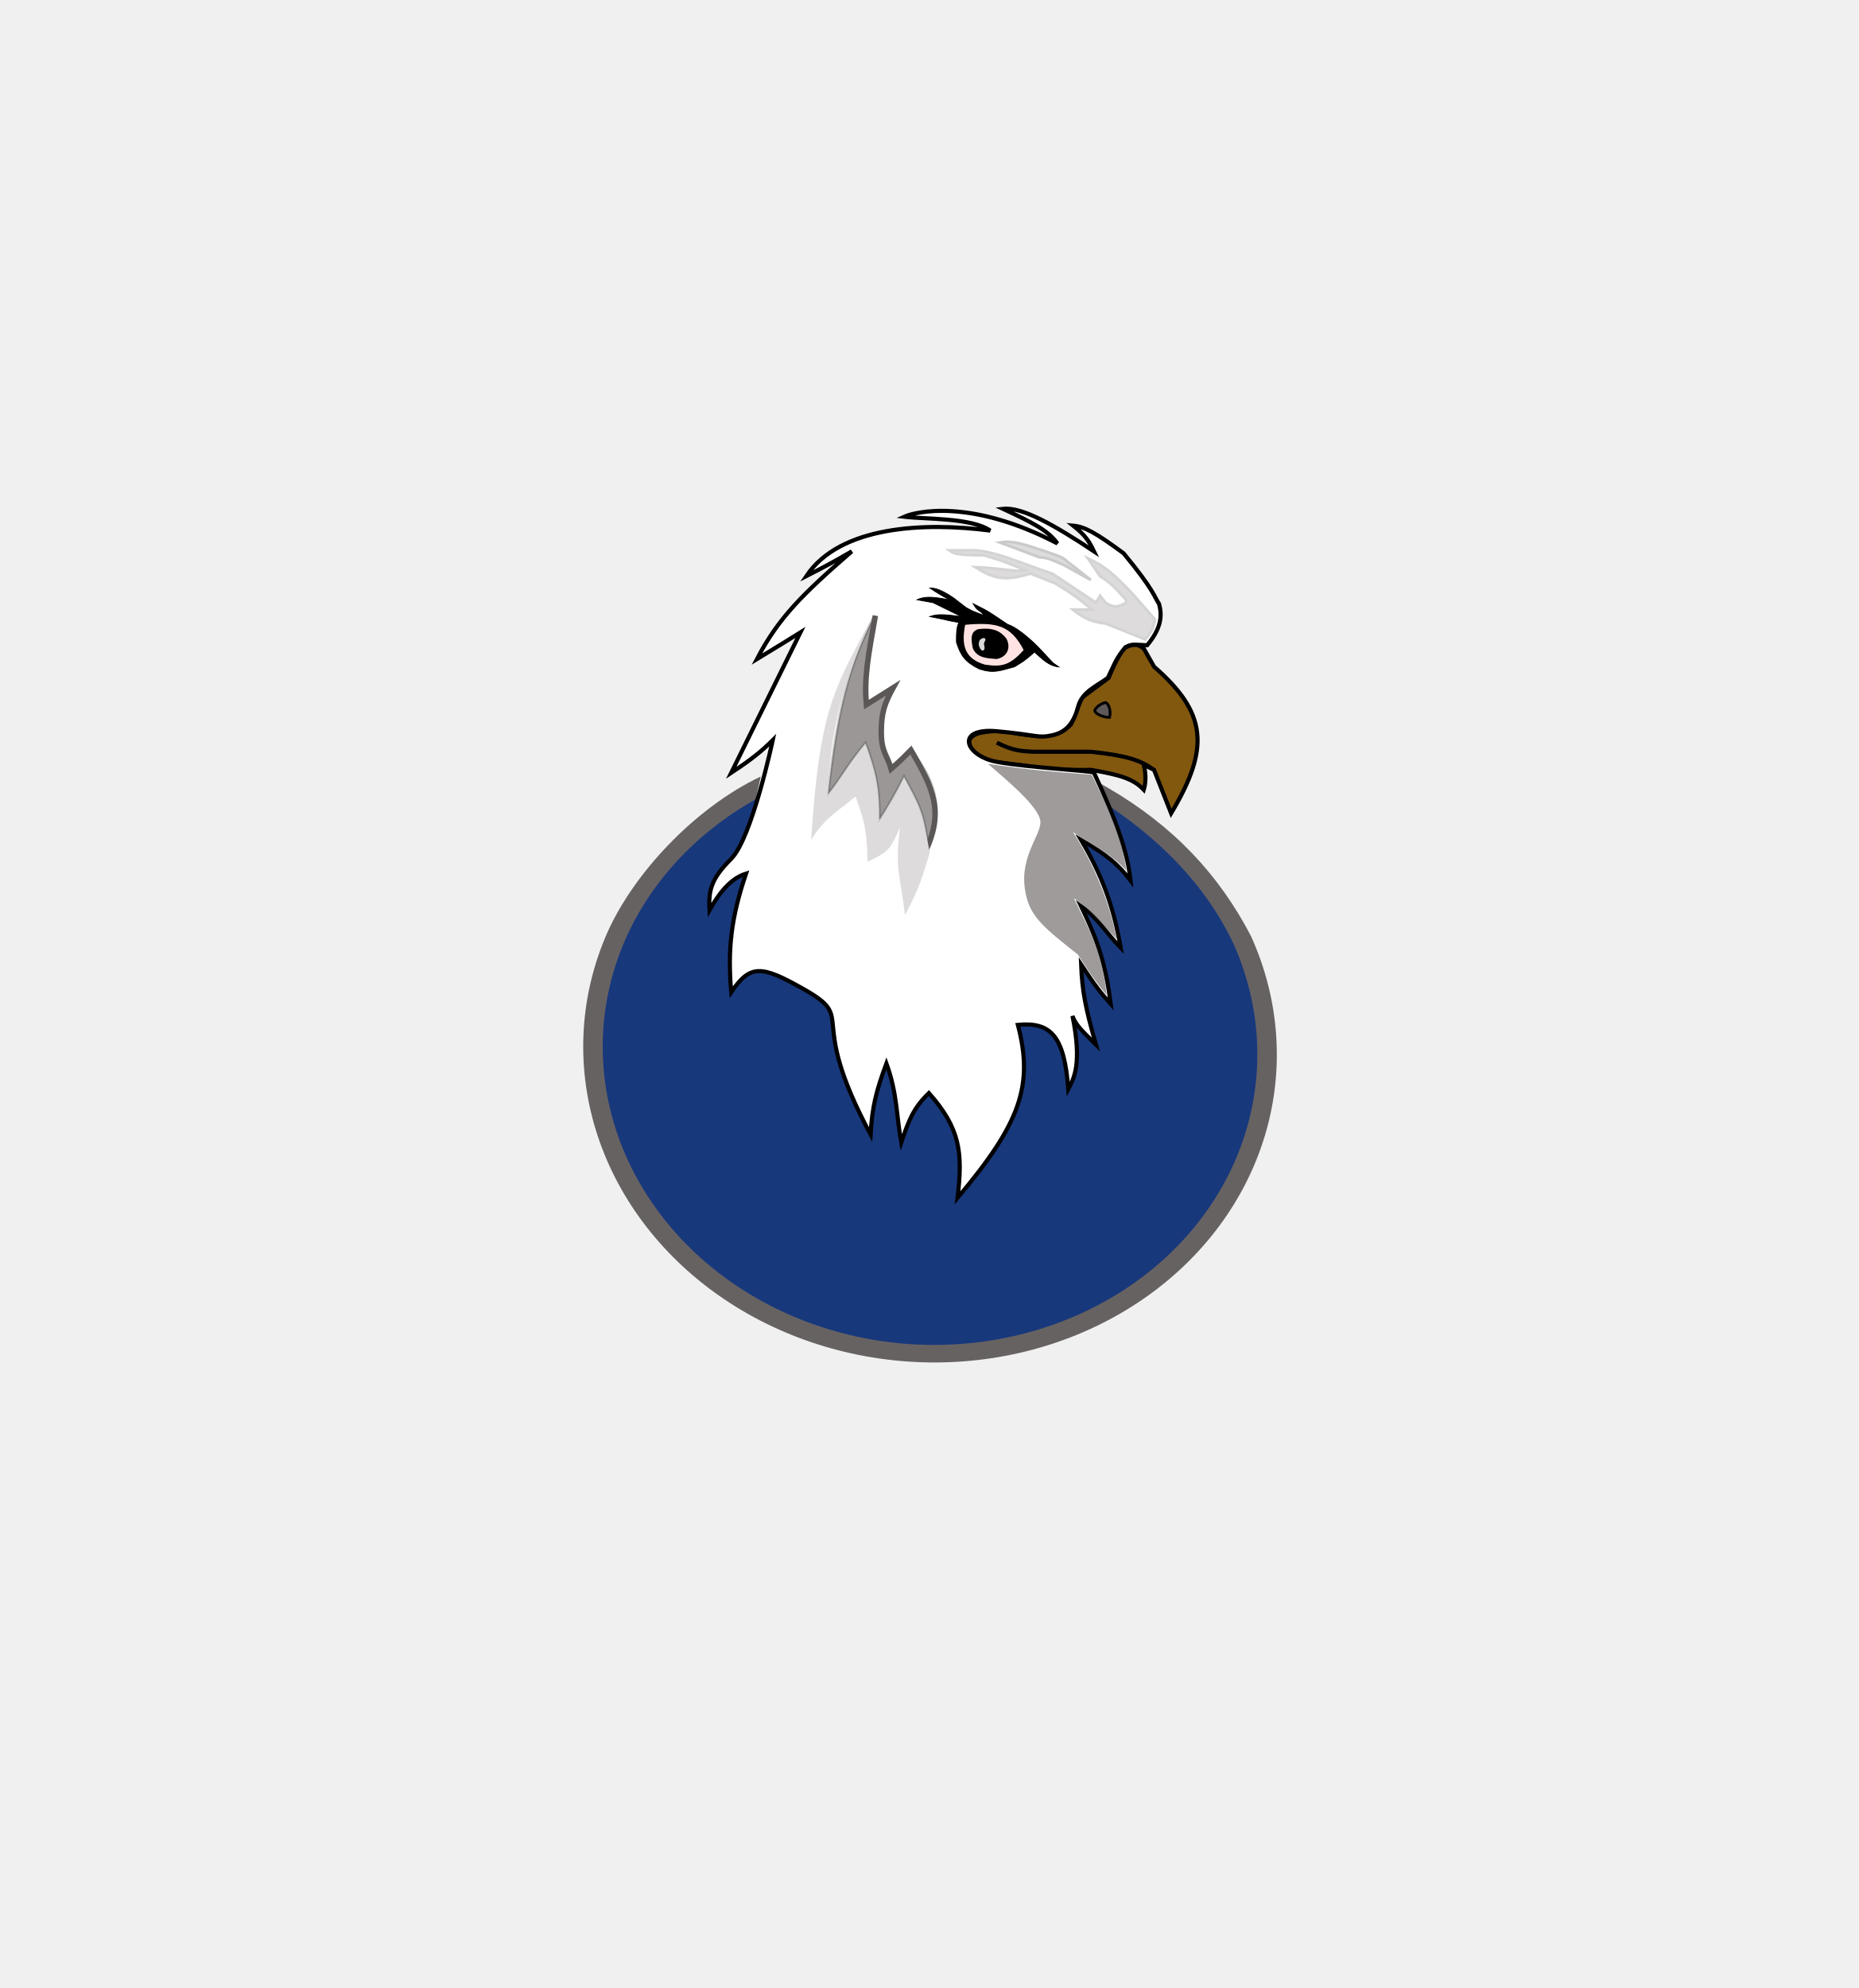
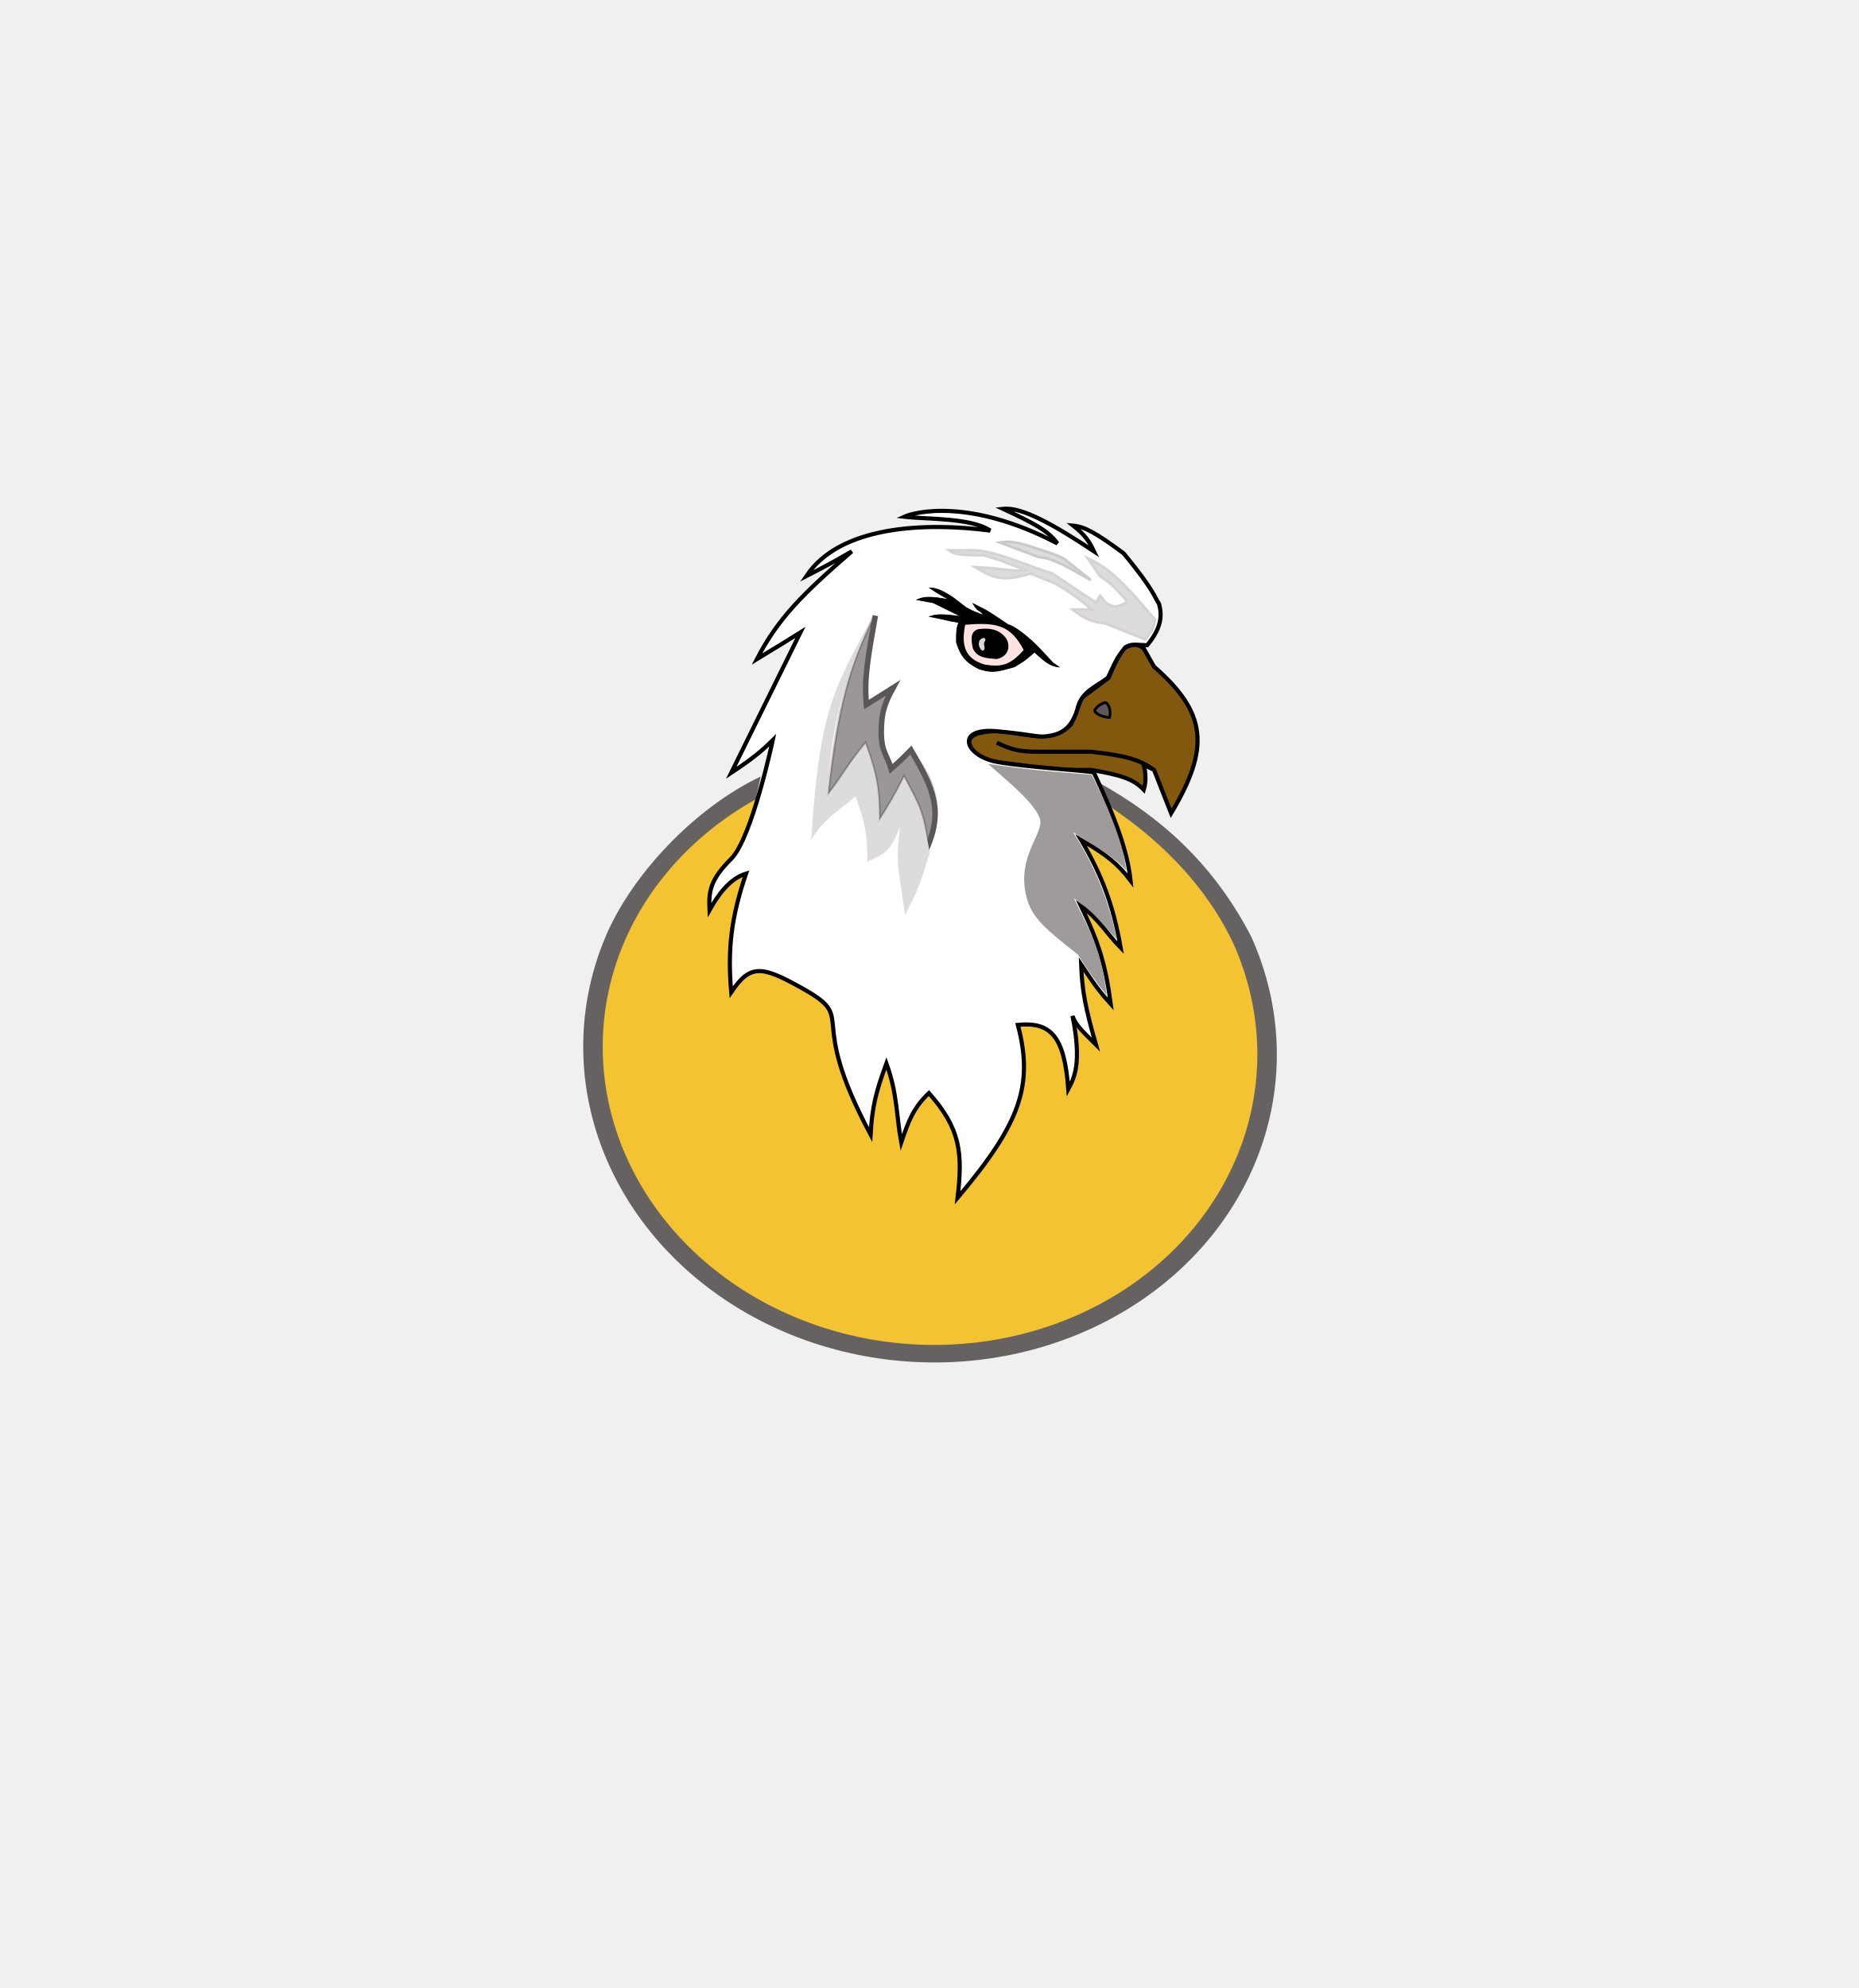
<svg xmlns="http://www.w3.org/2000/svg" width="1352" height="1446" viewBox="0 0 1352 1446" fill="none">
-   <path d="M917.167 765.444C917.167 884.573 809.649 981.146 677.019 981.146C544.389 981.146 435.434 883.135 435.434 764.006C435.434 644.878 542.951 548.305 675.581 548.305C808.211 548.305 917.167 646.316 917.167 765.444Z" fill="#18387c" />
+   <path d="M917.167 765.444C917.167 884.573 809.649 981.146 677.019 981.146C544.389 981.146 435.434 883.135 435.434 764.006C435.434 644.878 542.951 548.305 675.581 548.305C808.211 548.305 917.167 646.316 917.167 765.444Z" fill="#F3C331" />
  <path d="M806.449 573.323C853.351 600.754 886.649 635.858 910.103 681.09C930.877 727.092 934.462 777.744 920.313 825.342C906.164 872.941 875.054 914.881 831.716 944.784C788.378 974.688 735.183 990.918 680.221 991.006C625.26 991.094 571.539 975.036 527.231 945.273C482.922 915.511 450.45 873.672 434.753 826.122C419.057 778.571 420.994 727.911 440.271 681.845C459.548 635.779 506.066 587.172 553.351 564.838L549.755 581.376C505.929 605.829 471.746 642.995 453.553 686.471C435.36 729.947 433.531 777.759 448.346 822.637C463.16 867.514 493.807 907 535.624 935.09C577.442 963.179 628.142 978.335 680.014 978.252C731.885 978.168 782.09 962.851 822.992 934.628C863.894 906.406 893.254 866.824 906.608 821.901C919.962 776.978 916.579 729.174 896.973 685.759C870.552 630.417 825.311 599.247 810.145 588.512C794.98 577.777 796.902 571.699 792.779 565.557L806.449 573.323Z" fill="#676262" />
  <path d="M858.209 533.201C854.613 521.697 850.856 516.586 840.952 507.317C837.466 506.041 836.016 505.998 836.638 510.193C845.985 521.697 849.734 525.339 853.175 534.639C856.77 547.581 858.073 549.905 858.209 559.804C861.023 551.493 861.803 547.581 858.209 533.201Z" fill="white" stroke="white" />
  <path d="M590.019 451.361L556.945 472.931L571.325 452.799L586.424 435.543L620.937 403.188C615.621 421.872 610.331 431.071 593.614 443.452L605.838 437.7C595.885 469.25 588.132 485.49 569.168 511.038L580.672 505.286L577.077 523.98C572.153 545.742 569.696 558.251 561.978 577.187C560.063 599.423 553.663 608.903 544.003 626.798C552.493 619.999 555.352 616.051 557.664 608.823C557.356 637.288 552.172 649.966 543.284 672.815L539.689 702.294L544.003 698.699L551.912 695.823L565.573 698.699L600.805 715.236L619.499 735.368L631.722 777.07L646.102 749.748L661.201 798.64L675.581 777.07L701.465 803.674L709.374 835.31L730.225 782.822L725.192 735.368H733.821H750.358L767.614 741.839L772.647 735.368L776.242 720.988V698.699C770.255 689.644 765.883 682.749 757.548 672.815C767.578 680.181 776.258 684.846 783.432 695.104C784.87 710.203 788.483 729.824 791.341 751.905L784.87 741.839L780.556 733.93L776.242 735.368L780.556 756.219L779.118 782.822L770.49 751.905C764.738 747.591 761.143 746.872 756.829 743.277C747.018 741.912 743.567 742.235 736.697 743.277V745.434C742.853 769.372 744.268 782.398 736.697 803.674C726.619 827.832 717.631 842.514 700.027 862.632L700.746 839.624L693.556 815.897L675.581 788.574L656.887 819.492L643.945 761.971L631.722 815.897L619.499 794.326L609.433 751.905L607.276 736.806L600.805 725.302L565.573 705.889L547.598 703.013L534.656 713.079V683.6L539.689 656.277L546.879 631.112L533.218 637.583L518.838 653.401C520.817 644.502 522.896 639.842 529.623 632.55L543.284 613.137L557.664 570.716L567.73 528.294L537.532 555.617L590.019 451.361Z" fill="#DDDBDB" stroke="#CACACB" stroke-width="2" />
  <path d="M839.483 484.89L832.026 471.72C826.957 467.701 823.554 468.486 817.111 471.72C812.885 478.748 810.537 483.17 806.44 493.068L787.027 507.448C782.123 518.895 784.162 515.901 779.117 526.861C769.051 536.927 759.001 536.65 740.052 533.621C730.179 531.158 720.159 531.175 710.812 533.621C703.622 536.927 702.804 540.148 710.812 550.588C713.176 554.027 733.101 554.902 751.238 557.778C769.376 560.654 793.496 559.962 793.496 559.962C814.293 563.56 824.192 566.209 832.026 574.45C833.609 569.401 833.665 562.629 832.026 556.34L839.483 559.962L851.912 591.571C880.544 543.794 877.872 518.365 839.483 484.89Z" fill="#82580F" />
  <path d="M839.483 559.962L851.912 591.571C880.544 543.794 877.872 518.365 839.483 484.89L832.026 471.72C826.957 467.701 823.554 468.486 817.111 471.72C812.885 478.748 810.537 483.17 806.44 493.068L787.027 507.448C782.123 518.895 784.162 515.901 779.117 526.861C769.051 536.927 759.001 536.65 740.052 533.621C730.179 531.158 720.159 531.175 710.812 533.621C703.622 536.927 702.804 540.148 710.812 550.588C713.176 554.027 733.101 554.902 751.238 557.778C769.376 560.654 793.496 559.962 793.496 559.962C814.293 563.56 824.192 566.209 832.026 574.45C833.609 569.401 833.665 562.629 832.026 556.34L839.483 559.962ZM839.483 559.962C829.105 552.704 819.757 549.62 793.496 546.792H751.238C742.17 546.16 737.308 546.189 725.138 540.206" stroke="black" stroke-width="3" />
  <path d="M843.108 439.14C845.339 447.174 845.265 456.396 834.48 469.338C825.069 468.976 823.605 468.083 818.662 470.777C811.478 479.256 810.048 484.716 805.861 493.066C797.594 499.195 787.166 503.132 784.29 513.917C781.414 524.702 776.522 532.393 765.596 534.768C754.671 537.143 756.249 534.768 725.332 531.892C694.415 529.016 701.745 549.867 725.332 554.181C748.919 558.495 796.487 560.736 795.794 562.09C812.305 597.299 820.201 619.922 822.398 640.462C813.303 628.536 805.487 622.077 786.447 610.982C801.498 636.484 809.927 658.729 815.208 689.354C805.734 679.808 798.45 667.518 786.447 659.156C799.529 686.247 804.198 701.84 808.018 730.337C800.983 722.597 796.425 716.719 786.447 701.577C787.172 720.918 789.682 733.517 797.232 759.816C787.749 750.385 782.306 745.522 780.161 738.924C787.105 773.25 781.443 783.957 777.283 791.825L777.1 792.172C774.277 753.21 764.136 743.196 740.431 745.436C752.054 789.587 742.139 817.195 696.572 871.262C700.45 838.254 698.549 820.848 675.721 795.048C664.555 805.786 661.146 814.655 655.588 830.998C652.017 811.61 652.794 795.372 644.803 773.478C637.353 793.692 634.406 805.026 633.299 825.246C585.124 735.368 625.25 742.227 583.547 718.833C554.068 702.296 545.733 701.141 531.919 721.709C529.219 690.603 531.816 667.478 542.705 635.429C530.564 639.136 522.133 651.271 516.101 662.032C515.402 647.996 516.82 639.743 531.919 624.644C547.019 609.544 562.118 538.363 562.118 538.363C554.316 546.084 547.398 551.908 531.919 562.09C549.97 525.37 561.53 501.954 582.25 459.991C573.054 465.744 565.82 470.173 550.614 479.404C566.226 449.416 583.841 432.12 619.638 401.033C606.122 408.853 598.92 412.734 586.564 419.008C611.01 382.339 672.538 379.717 720.299 385.934C706.506 376.473 673.754 377.746 657.745 375.868C665.655 372.272 705.919 362.206 769.191 395.281C762.267 385.672 751.238 380.211 729.646 370.116C743.438 368.56 766.899 381.859 795.794 401.033C792.114 393.335 789.273 389.159 780.695 382.339C788.928 383.126 796.658 387.184 817.365 402.471C840.083 429.91 839.969 434.888 843.108 439.14Z" fill="white" stroke="black" stroke-width="3" />
  <path d="M602.242 577.909C609.437 513.703 618.073 483.596 635.316 449.207C634.007 472.602 627.189 484.971 629.564 513.918L648.259 502.413C638.088 524.595 638.676 537.033 648.259 559.215L661.92 546.273C661.92 546.273 694.273 574.682 674.874 615.893C672.46 591.509 668.403 584.975 657.606 564.967C650.837 578.488 646.854 585.198 639.63 596.603C639.865 575.142 637.909 563.074 629.564 540.521C616.923 555.731 612.016 565.701 602.242 577.909Z" fill="#9B9797" stroke="black" stroke-opacity="0.2" stroke-width="2" />
  <path d="M796.436 516.364C795.717 518.944 802.322 521.82 807.158 521.82C808.391 517.083 806.502 511.035 803.718 511.035C798.863 512.812 797.825 514.412 796.436 516.364Z" fill="#5E5858" stroke="black" stroke-width="2" />
  <path d="M676.299 427.633C678.234 427.676 682.647 427.389 693.418 434.699L702.765 441.889C709.236 445.484 707.079 444.046 715.707 447.641C711.911 442.524 711.896 446.034 707.798 439.013C717.843 444.246 714.988 441.889 732.963 454.112C741.948 456.92 755.39 470.773 755.39 470.773L766.037 482.153L770.351 485.153C762.603 484.504 757.409 478.558 752.514 474.368C744.467 481.434 744.472 480.968 737.996 485.029C727.211 487.905 722.897 490.062 712.249 486.591C702.183 481.558 698.894 477.157 695.712 467.178C695.712 459.304 695.712 457.149 697.433 452.798C693.436 452.061 691.373 451.791 686.866 450.641L676.299 448.484C680.762 446.893 684.277 446.357 699.307 448.484L678.816 438.418L666.952 436.261C672.25 433.873 677.039 433.644 690.679 436.261C685.091 433.35 681.945 431.475 676.299 427.633Z" fill="black" />
  <path d="M755.39 470.773C755.39 470.773 741.948 456.92 732.963 454.112M755.39 470.773L752.514 474.368M755.39 470.773L766.037 482.153L770.351 485.153C762.603 484.504 757.409 478.558 752.514 474.368M690.679 440.575L678.816 438.418M732.963 454.112C714.988 441.889 717.843 444.246 707.798 439.013C711.896 446.034 711.911 442.524 715.707 447.641M732.963 454.112L715.707 447.641M678.816 438.418L666.952 436.261C672.25 433.873 677.039 433.644 690.679 436.261C685.091 433.35 681.945 431.475 676.299 427.633C678.234 427.676 682.647 427.389 693.418 434.699L702.765 441.889C709.236 445.484 707.079 444.046 715.707 447.641M678.816 438.418L699.307 448.484M699.307 448.484C684.277 446.357 680.762 446.893 676.299 448.484L686.866 450.641C691.373 451.791 693.436 452.061 697.433 452.798M699.307 448.484C698.525 450.206 697.912 451.587 697.433 452.798M752.514 474.368C744.467 481.434 744.472 480.968 737.996 485.029C727.211 487.905 722.897 490.062 712.249 486.591C702.183 481.558 698.894 477.157 695.712 467.178C695.712 459.304 695.712 457.149 697.433 452.798" stroke="black" stroke-width="0.5" />
  <path d="M745.865 472.936C735.921 453.551 725.015 451.345 701.286 453.523C697.758 470.082 701.286 480.126 716.385 484.44C728.735 486.234 735.08 485.159 745.865 472.936Z" fill="#FFE2E2" stroke="black" stroke-width="2" />
  <path d="M730.861 465.38C727.211 460.587 722.178 457.711 711.684 459.149C707.798 460.587 707.716 463.995 709.039 470.919C711.684 477.151 718.122 477.287 724.91 477.843C731.523 476.458 733.682 470.919 730.861 465.38Z" fill="black" stroke="black" stroke-width="3" />
  <path d="M715.2 470.618C714.798 469.08 714.564 468.232 715.2 466.489C715.2 466.489 716.648 464.597 715.2 465.112C713.753 465.627 713.142 466.204 712.968 468.554C713.191 470.618 714.976 473.425 715.2 471.651C715.25 471.255 715.2 471.022 715.2 470.618Z" fill="#D9D9D9" stroke="#D9D9D9" stroke-width="2" />
  <path d="M756.827 598.039C756.827 587.253 730.943 566.402 718.72 555.617C753.951 560.65 758.984 560.65 794.215 563.526C812.909 600.915 816.504 614.576 819.38 633.27C808.595 621.047 791.026 612.707 780.554 605.229C799.967 635.427 808.595 663.468 812.19 682.881C807.876 678.567 792.058 660.592 781.273 653.402C787.264 666.218 791.336 672.739 797.091 687.914C802.551 704.559 803.795 712.902 805 723.864C796.85 713.8 791.339 705.889 784.149 694.385C760.078 675.398 750.563 667.431 746.761 652.683C739.599 625.134 756.827 608.824 756.827 598.039Z" fill="#625C5C" fill-opacity="0.61" />
  <path d="M636.753 447.77C631.58 477.026 628.408 493.496 630.282 512.48L649.695 500.257C643.502 511.599 641.067 518.232 641.067 532.612C641.067 546.992 645.381 549.149 648.257 559.215C653.368 554.727 656.423 551.893 662.637 545.554C679.221 574.06 686.641 590.062 673.422 618.893" stroke="#5B5757" stroke-width="4" />
  <path d="M800.271 419.192C809.779 424.979 813.042 429.909 819.167 436.356V438.375C813.341 441.821 810.074 442.236 804.249 438.375L800.271 433.327L797.287 438.375L765.463 417.172C747.481 411.818 720.878 398.876 704.341 400.314H690.68C693.923 402.47 694.337 403.839 715.845 403.909L727.672 407.504L746.043 414.694C739.129 416.325 728.787 413.256 709.374 412.537C722.072 420.289 729.815 423.411 749.638 417.172L767.452 424.24C770.787 426.246 773.647 428.02 776.241 429.709C777.693 430.655 779.06 431.574 780.381 432.492C785.077 435.757 789.174 439.014 794.304 443.424H780.381C788.947 450.043 794.149 452.341 804.249 453.52L833.043 465.024C837.357 459.272 838.574 458.825 840.233 450.644L825.134 433.327C809.726 416.636 802.602 411.435 791.32 406.066L800.271 419.192Z" fill="#DDDBDB" stroke="#D4D4D5" stroke-width="2" />
  <path d="M779.835 411.104L793.496 421.889L774.083 411.104C766.612 407.864 762.163 405.477 756.108 405.352L727.348 394.567C736.361 393.016 743.035 395.241 759.921 400.871L760.422 401.038C777.678 406.79 773.235 406.621 779.835 411.104Z" fill="#DDDBDB" stroke="#CACACB" stroke-width="2" />
  <path d="M590.02 610.983C596.008 519.651 605.601 502.781 631.003 455.555C612.525 501.715 605.131 524.579 601.536 580.662L628.858 542.554C637.971 564.44 639.302 575.986 638.925 600.075L657.619 567.72C666.966 582.819 671.999 595.042 676.313 620.207C669.123 643.934 667.685 647.529 658.325 665.628C654.73 635.43 650.823 631.969 654.73 601.636C647.276 619.257 645.339 619.848 631.003 626.802C630.776 605.198 629.215 598.475 622.375 579.347C607.449 591.552 599.669 595.385 590.02 610.983Z" fill="#DDDBDB" />
</svg>
